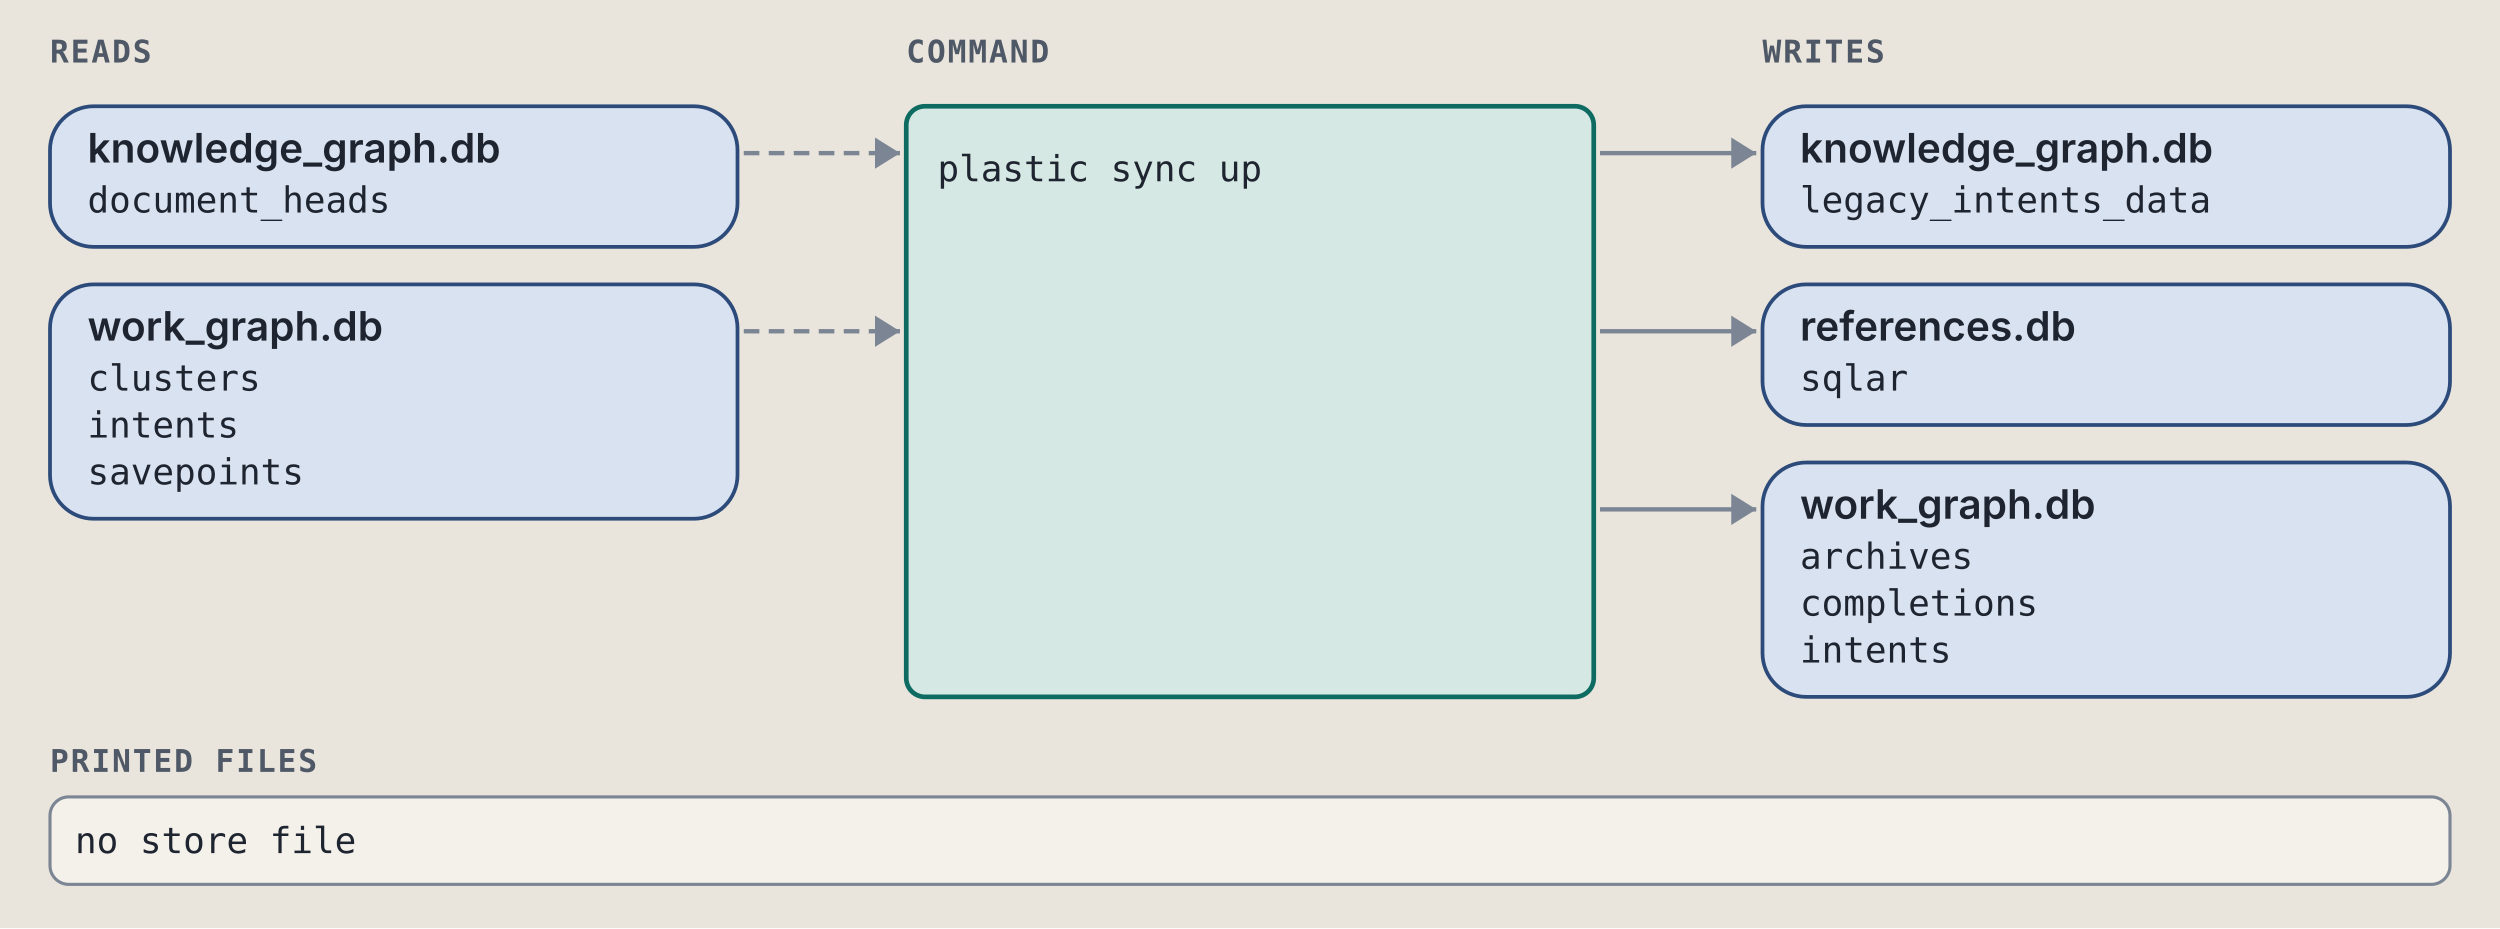
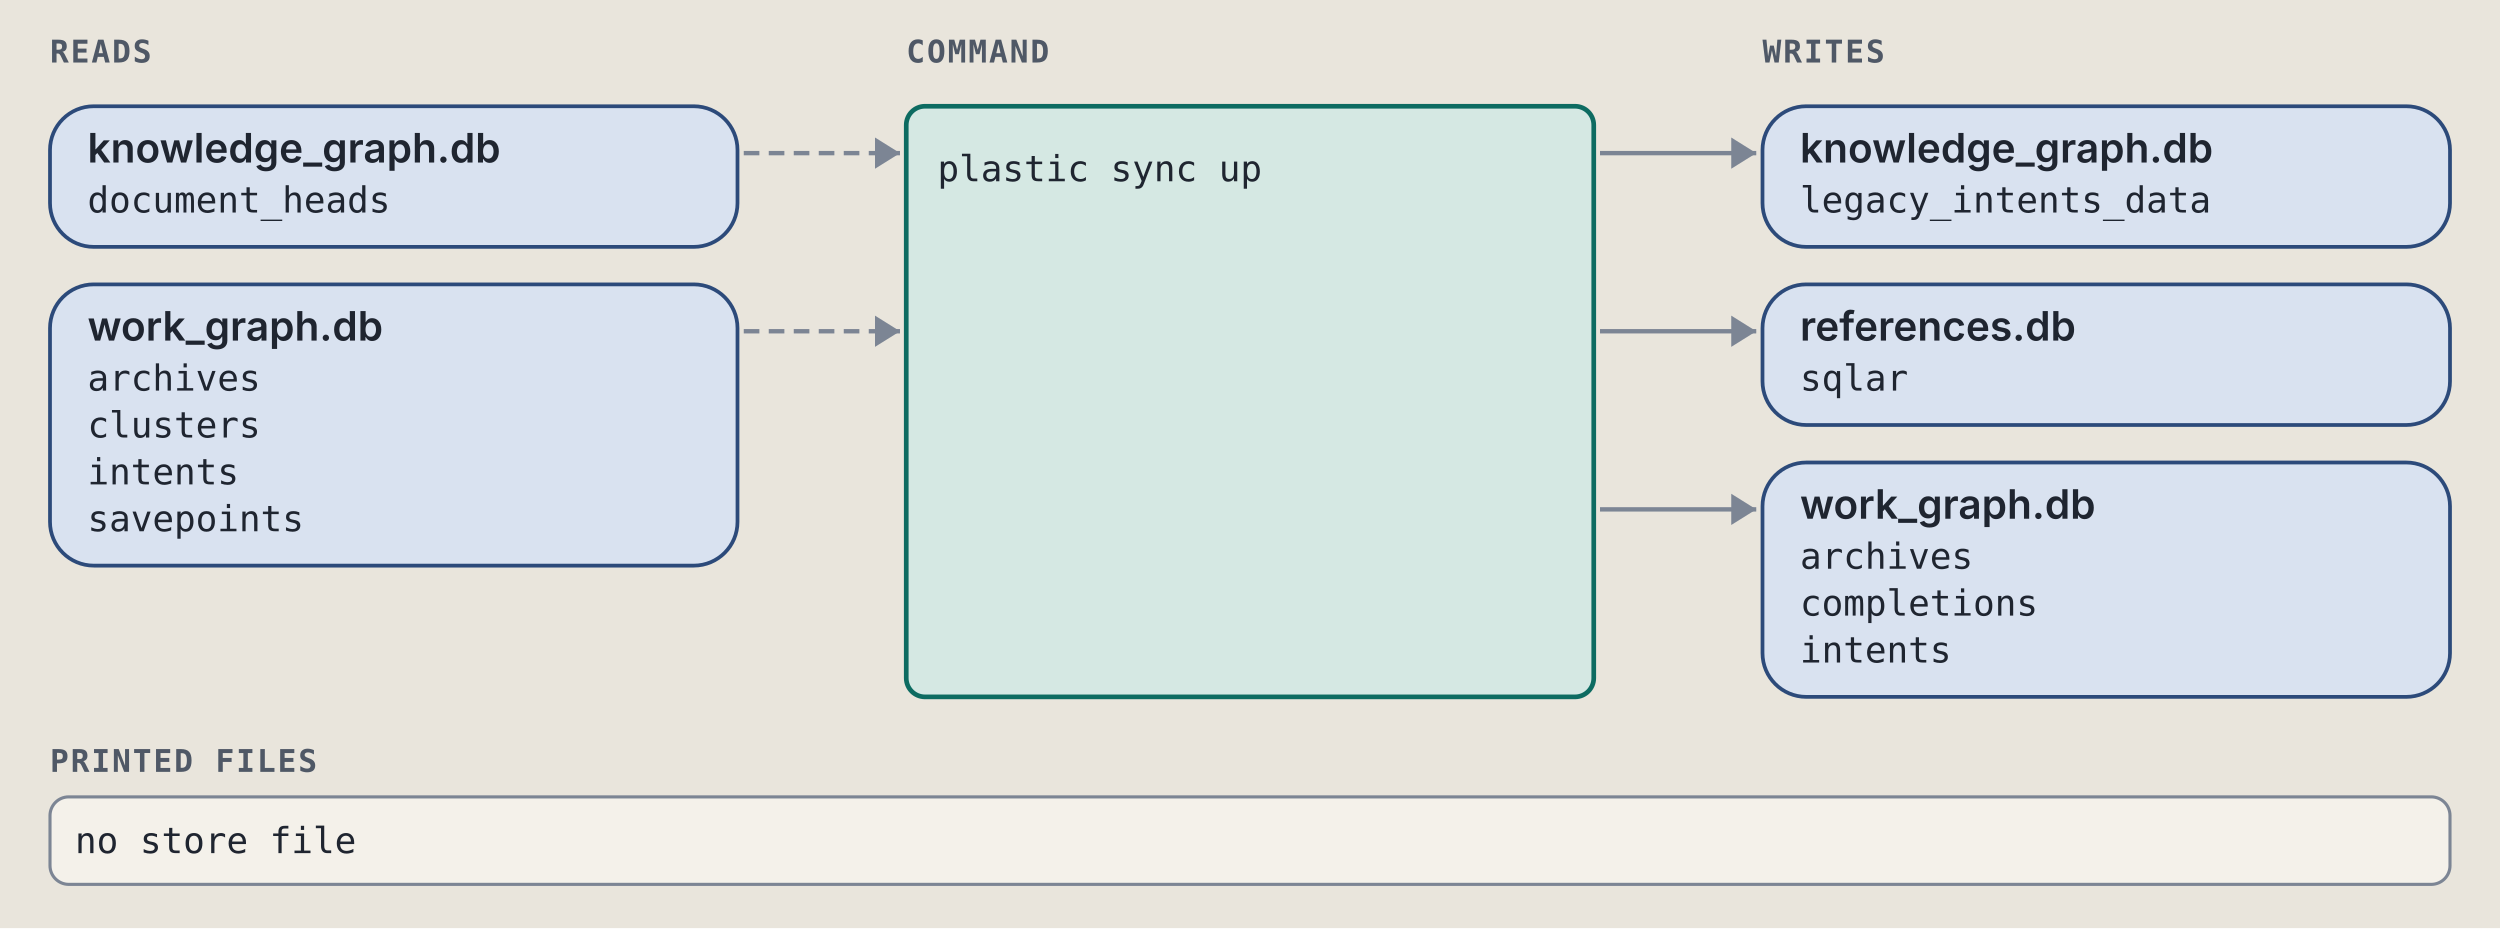
<svg xmlns="http://www.w3.org/2000/svg" viewBox="0 0 800 297" width="800" height="297" role="img" xml:space="preserve">
  <style>.ground { fill: #e9e5dc; }
.card { fill: #f4f1ea; stroke: #7c8594; stroke-width: 1; }
.lane-code { fill: #d5e8e3; stroke: #0d6b61; stroke-width: 1.5; }
.lane-agent { fill: #f1e2c7; stroke: #9a5508; stroke-width: 1.5; }
.stop-refusal { fill: #e4dcf5; stroke: #5b35b0; stroke-width: 1.2; }
.stop-failure { fill: #f4d9d4; stroke: #a8261b; stroke-width: 1.2; }
.end { fill: #d9e2f0; stroke: #2c4a7a; stroke-width: 1.2; }
.wire { fill: none; stroke: #7c8594; stroke-width: 1.4; }
.wire-read { fill: none; stroke: #7c8594; stroke-width: 1.4; stroke-dasharray: 5 3; }
.wire-refusal { fill: none; stroke: #5b35b0; stroke-width: 1.2; stroke-dasharray: 4 3; }
.wire-failure { fill: none; stroke: #a8261b; stroke-width: 1.2; stroke-dasharray: 4 3; }
.head { fill: #7c8594; }
.t { fill: #1f2530; font: 12px "IBM Plex Sans", system-ui, -apple-system, "Segoe UI", sans-serif; }
.tb { fill: #1f2530; font: 600 13px "IBM Plex Sans", system-ui, -apple-system, "Segoe UI", sans-serif; }
.tm { fill: #1f2530; font: 11.5px "IBM Plex Mono", ui-monospace, Menlo, Consolas, monospace; }
.tag { font: 600 10px "IBM Plex Mono", ui-monospace, Menlo, Consolas, monospace; letter-spacing: .06em; }
.tag-code { fill: #0d6b61; } .tag-agent { fill: #9a5508; } .tag-refusal { fill: #5b35b0; }
.tag-failure { fill: #a8261b; } .tag-end { fill: #2c4a7a; } .tag-muted { fill: #4f5866; }
.tm.tag-muted { font-size: 10.5px; }
.db { fill: #d9e2f0; stroke: #2c4a7a; stroke-width: 1.2; }
.codebox { fill: #f4f1ea; stroke: #7c8594; stroke-width: 1; }
.cx { fill: #1f2530; font: 12px "IBM Plex Mono", ui-monospace, Menlo, Consolas, monospace; white-space: pre; }
.cx-n { fill: #4f5866; font: 11px "IBM Plex Mono", ui-monospace, Menlo, Consolas, monospace; }
.cx-k { fill: #5b35b0; } .cx-s { fill: #9a5508; } .cx-y { fill: #0d6b61; }
.cx-w { fill: #2c4a7a; font-weight: 600; } .cx-t { fill: #a8261b; } .cx-c { fill: #4f5866; font-style: italic; }
.badge { fill: #2c4a7a; } .badge-t { fill: #e9e5dc; font: 600 11px "IBM Plex Mono", ui-monospace, Menlo, Consolas, monospace; }
.bracket { fill: none; stroke: #2c4a7a; stroke-width: 1.4; }
.term { fill: #16191e; stroke: #7c8594; stroke-width: 1; }
.term-t { fill: #e6e2d8; font: 12px "IBM Plex Mono", ui-monospace, Menlo, Consolas, monospace; }
.term-p { fill: #8fd18f; font: 12px "IBM Plex Mono", ui-monospace, Menlo, Consolas, monospace; }
.term-m { fill: #a3abb6; font: 12px "IBM Plex Mono", ui-monospace, Menlo, Consolas, monospace; }
.big { font: 700 36px "IBM Plex Mono", ui-monospace, Menlo, Consolas, monospace; }

@media (prefers-color-scheme: dark) {
.ground { fill: #171a1f; }
.card { fill: #20242b; stroke: #8a93a2; stroke-width: 1; }
.lane-code { fill: #173a36; stroke: #5cc4b4; stroke-width: 1.5; }
.lane-agent { fill: #3d2e17; stroke: #e5a95a; stroke-width: 1.5; }
.stop-refusal { fill: #2d2445; stroke: #b59cf2; stroke-width: 1.2; }
.stop-failure { fill: #45211e; stroke: #f2958a; stroke-width: 1.2; }
.end { fill: #1f2c42; stroke: #97b6e8; stroke-width: 1.2; }
.wire { fill: none; stroke: #8a93a2; stroke-width: 1.4; }
.wire-read { fill: none; stroke: #8a93a2; stroke-width: 1.4; stroke-dasharray: 5 3; }
.wire-refusal { fill: none; stroke: #b59cf2; stroke-width: 1.2; stroke-dasharray: 4 3; }
.wire-failure { fill: none; stroke: #f2958a; stroke-width: 1.2; stroke-dasharray: 4 3; }
.head { fill: #8a93a2; }
.t { fill: #e8e4da; font: 12px "IBM Plex Sans", system-ui, -apple-system, "Segoe UI", sans-serif; }
.tb { fill: #e8e4da; font: 600 13px "IBM Plex Sans", system-ui, -apple-system, "Segoe UI", sans-serif; }
.tm { fill: #e8e4da; font: 11.5px "IBM Plex Mono", ui-monospace, Menlo, Consolas, monospace; }
.tag { font: 600 10px "IBM Plex Mono", ui-monospace, Menlo, Consolas, monospace; letter-spacing: .06em; }
.tag-code { fill: #5cc4b4; } .tag-agent { fill: #e5a95a; } .tag-refusal { fill: #b59cf2; }
.tag-failure { fill: #f2958a; } .tag-end { fill: #97b6e8; } .tag-muted { fill: #b3b9c3; }
.tm.tag-muted { font-size: 10.5px; }
.db { fill: #1f2c42; stroke: #97b6e8; stroke-width: 1.2; }
.codebox { fill: #20242b; stroke: #8a93a2; stroke-width: 1; }
.cx { fill: #e8e4da; font: 12px "IBM Plex Mono", ui-monospace, Menlo, Consolas, monospace; white-space: pre; }
.cx-n { fill: #b3b9c3; font: 11px "IBM Plex Mono", ui-monospace, Menlo, Consolas, monospace; }
.cx-k { fill: #b59cf2; } .cx-s { fill: #e5a95a; } .cx-y { fill: #5cc4b4; }
.cx-w { fill: #97b6e8; font-weight: 600; } .cx-t { fill: #f2958a; } .cx-c { fill: #b3b9c3; font-style: italic; }
.badge { fill: #97b6e8; } .badge-t { fill: #171a1f; font: 600 11px "IBM Plex Mono", ui-monospace, Menlo, Consolas, monospace; }
.bracket { fill: none; stroke: #97b6e8; stroke-width: 1.4; }
.term { fill: #16191e; stroke: #8a93a2; stroke-width: 1; }
.term-t { fill: #e6e2d8; font: 12px "IBM Plex Mono", ui-monospace, Menlo, Consolas, monospace; }
.term-p { fill: #8fd18f; font: 12px "IBM Plex Mono", ui-monospace, Menlo, Consolas, monospace; }
.term-m { fill: #a3abb6; font: 12px "IBM Plex Mono", ui-monospace, Menlo, Consolas, monospace; }
.big { font: 700 36px "IBM Plex Mono", ui-monospace, Menlo, Consolas, monospace; }
}</style>
  <rect width="100%" height="100%" class="ground" />
  <text x="16" y="20" class="tag tag-muted" text-anchor="start">READS</text>
  <text x="290" y="20" class="tag tag-muted" text-anchor="start">COMMAND</text>
  <text x="564" y="20" class="tag tag-muted" text-anchor="start">WRITES</text>
  <rect x="16" y="34" width="220" height="45" rx="14" class="db" />
  <text x="28" y="52" class="tb" text-anchor="start">knowledge_graph.db</text>
  <text x="28" y="68" class="tm" text-anchor="start">document_heads</text>
  <path d="M 238 49 L 288 49" class="wire-read" />
  <path d="M 280 44 L 288 49 L 280 54 Z" class="head" />
-   <rect x="16" y="91" width="220" height="75" rx="14" class="db" />
+   <rect x="16" y="91" width="220" height="90" rx="14" class="db" />
  <text x="28" y="109" class="tb" text-anchor="start">work_graph.db</text>
-   <text x="28" y="125" class="tm" text-anchor="start">clusters</text>
-   <text x="28" y="140" class="tm" text-anchor="start">intents</text>
-   <text x="28" y="155" class="tm" text-anchor="start">savepoints</text>
+   <text x="28" y="125" class="tm" text-anchor="start">archives</text>
+   <text x="28" y="140" class="tm" text-anchor="start">clusters</text>
+   <text x="28" y="155" class="tm" text-anchor="start">intents</text>
+   <text x="28" y="170" class="tm" text-anchor="start">savepoints</text>
  <path d="M 238 106 L 288 106" class="wire-read" />
  <path d="M 280 101 L 288 106 L 280 111 Z" class="head" />
  <rect x="564" y="34" width="220" height="45" rx="14" class="db" />
  <text x="576" y="52" class="tb" text-anchor="start">knowledge_graph.db</text>
  <text x="576" y="68" class="tm" text-anchor="start">legacy_intents_data</text>
  <path d="M 512 49 L 562 49" class="wire" />
  <path d="M 554 44 L 562 49 L 554 54 Z" class="head" />
  <rect x="564" y="91" width="220" height="45" rx="14" class="db" />
  <text x="576" y="109" class="tb" text-anchor="start">references.db</text>
  <text x="576" y="125" class="tm" text-anchor="start">sqlar</text>
  <path d="M 512 106 L 562 106" class="wire" />
  <path d="M 554 101 L 562 106 L 554 111 Z" class="head" />
  <rect x="564" y="148" width="220" height="75" rx="14" class="db" />
  <text x="576" y="166" class="tb" text-anchor="start">work_graph.db</text>
  <text x="576" y="182" class="tm" text-anchor="start">archives</text>
  <text x="576" y="197" class="tm" text-anchor="start">completions</text>
  <text x="576" y="212" class="tm" text-anchor="start">intents</text>
  <path d="M 512 163 L 562 163" class="wire" />
  <path d="M 554 158 L 562 163 L 554 168 Z" class="head" />
  <rect x="290" y="34" width="220" height="189" rx="6" class="lane-code" />
  <text x="300" y="58" class="tm" text-anchor="start">plastic sync up</text>
  <text x="16" y="247" class="tag tag-muted" text-anchor="start">PRINTED FILES</text>
  <rect x="16" y="255" width="768" height="28" rx="6" class="card" />
  <text x="24" y="273" class="tm" text-anchor="start">no store file</text>
</svg>
